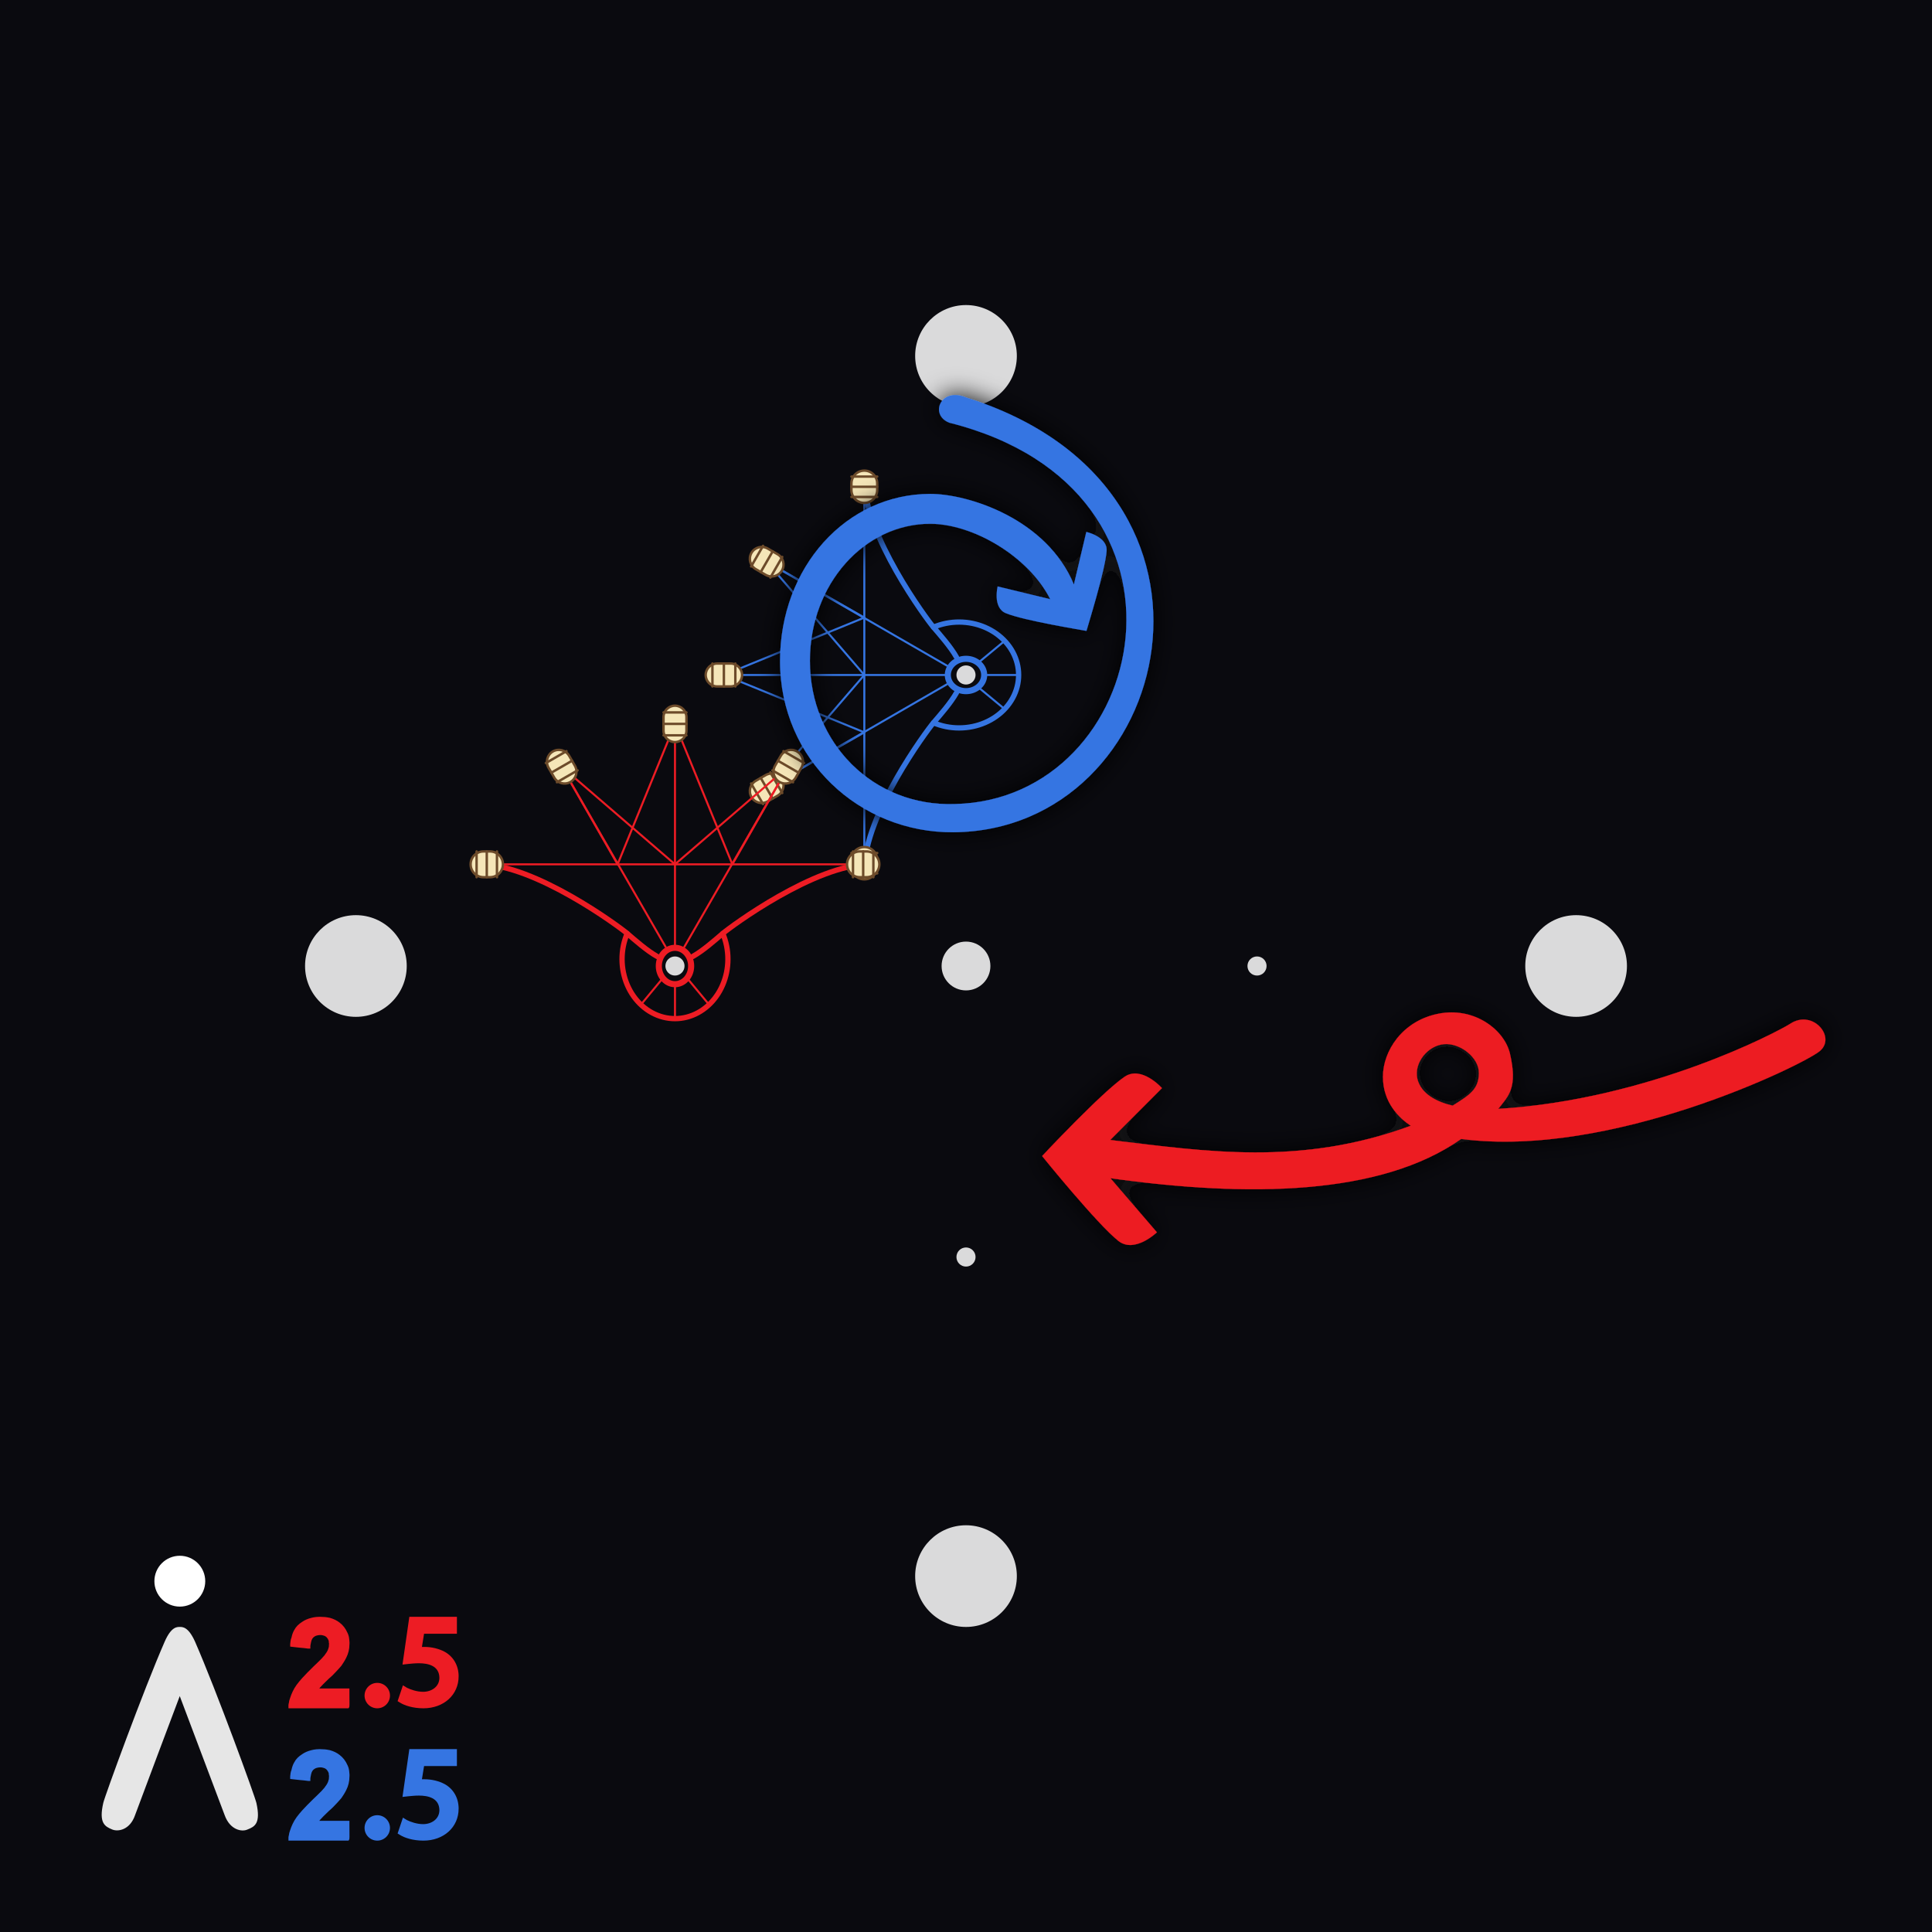
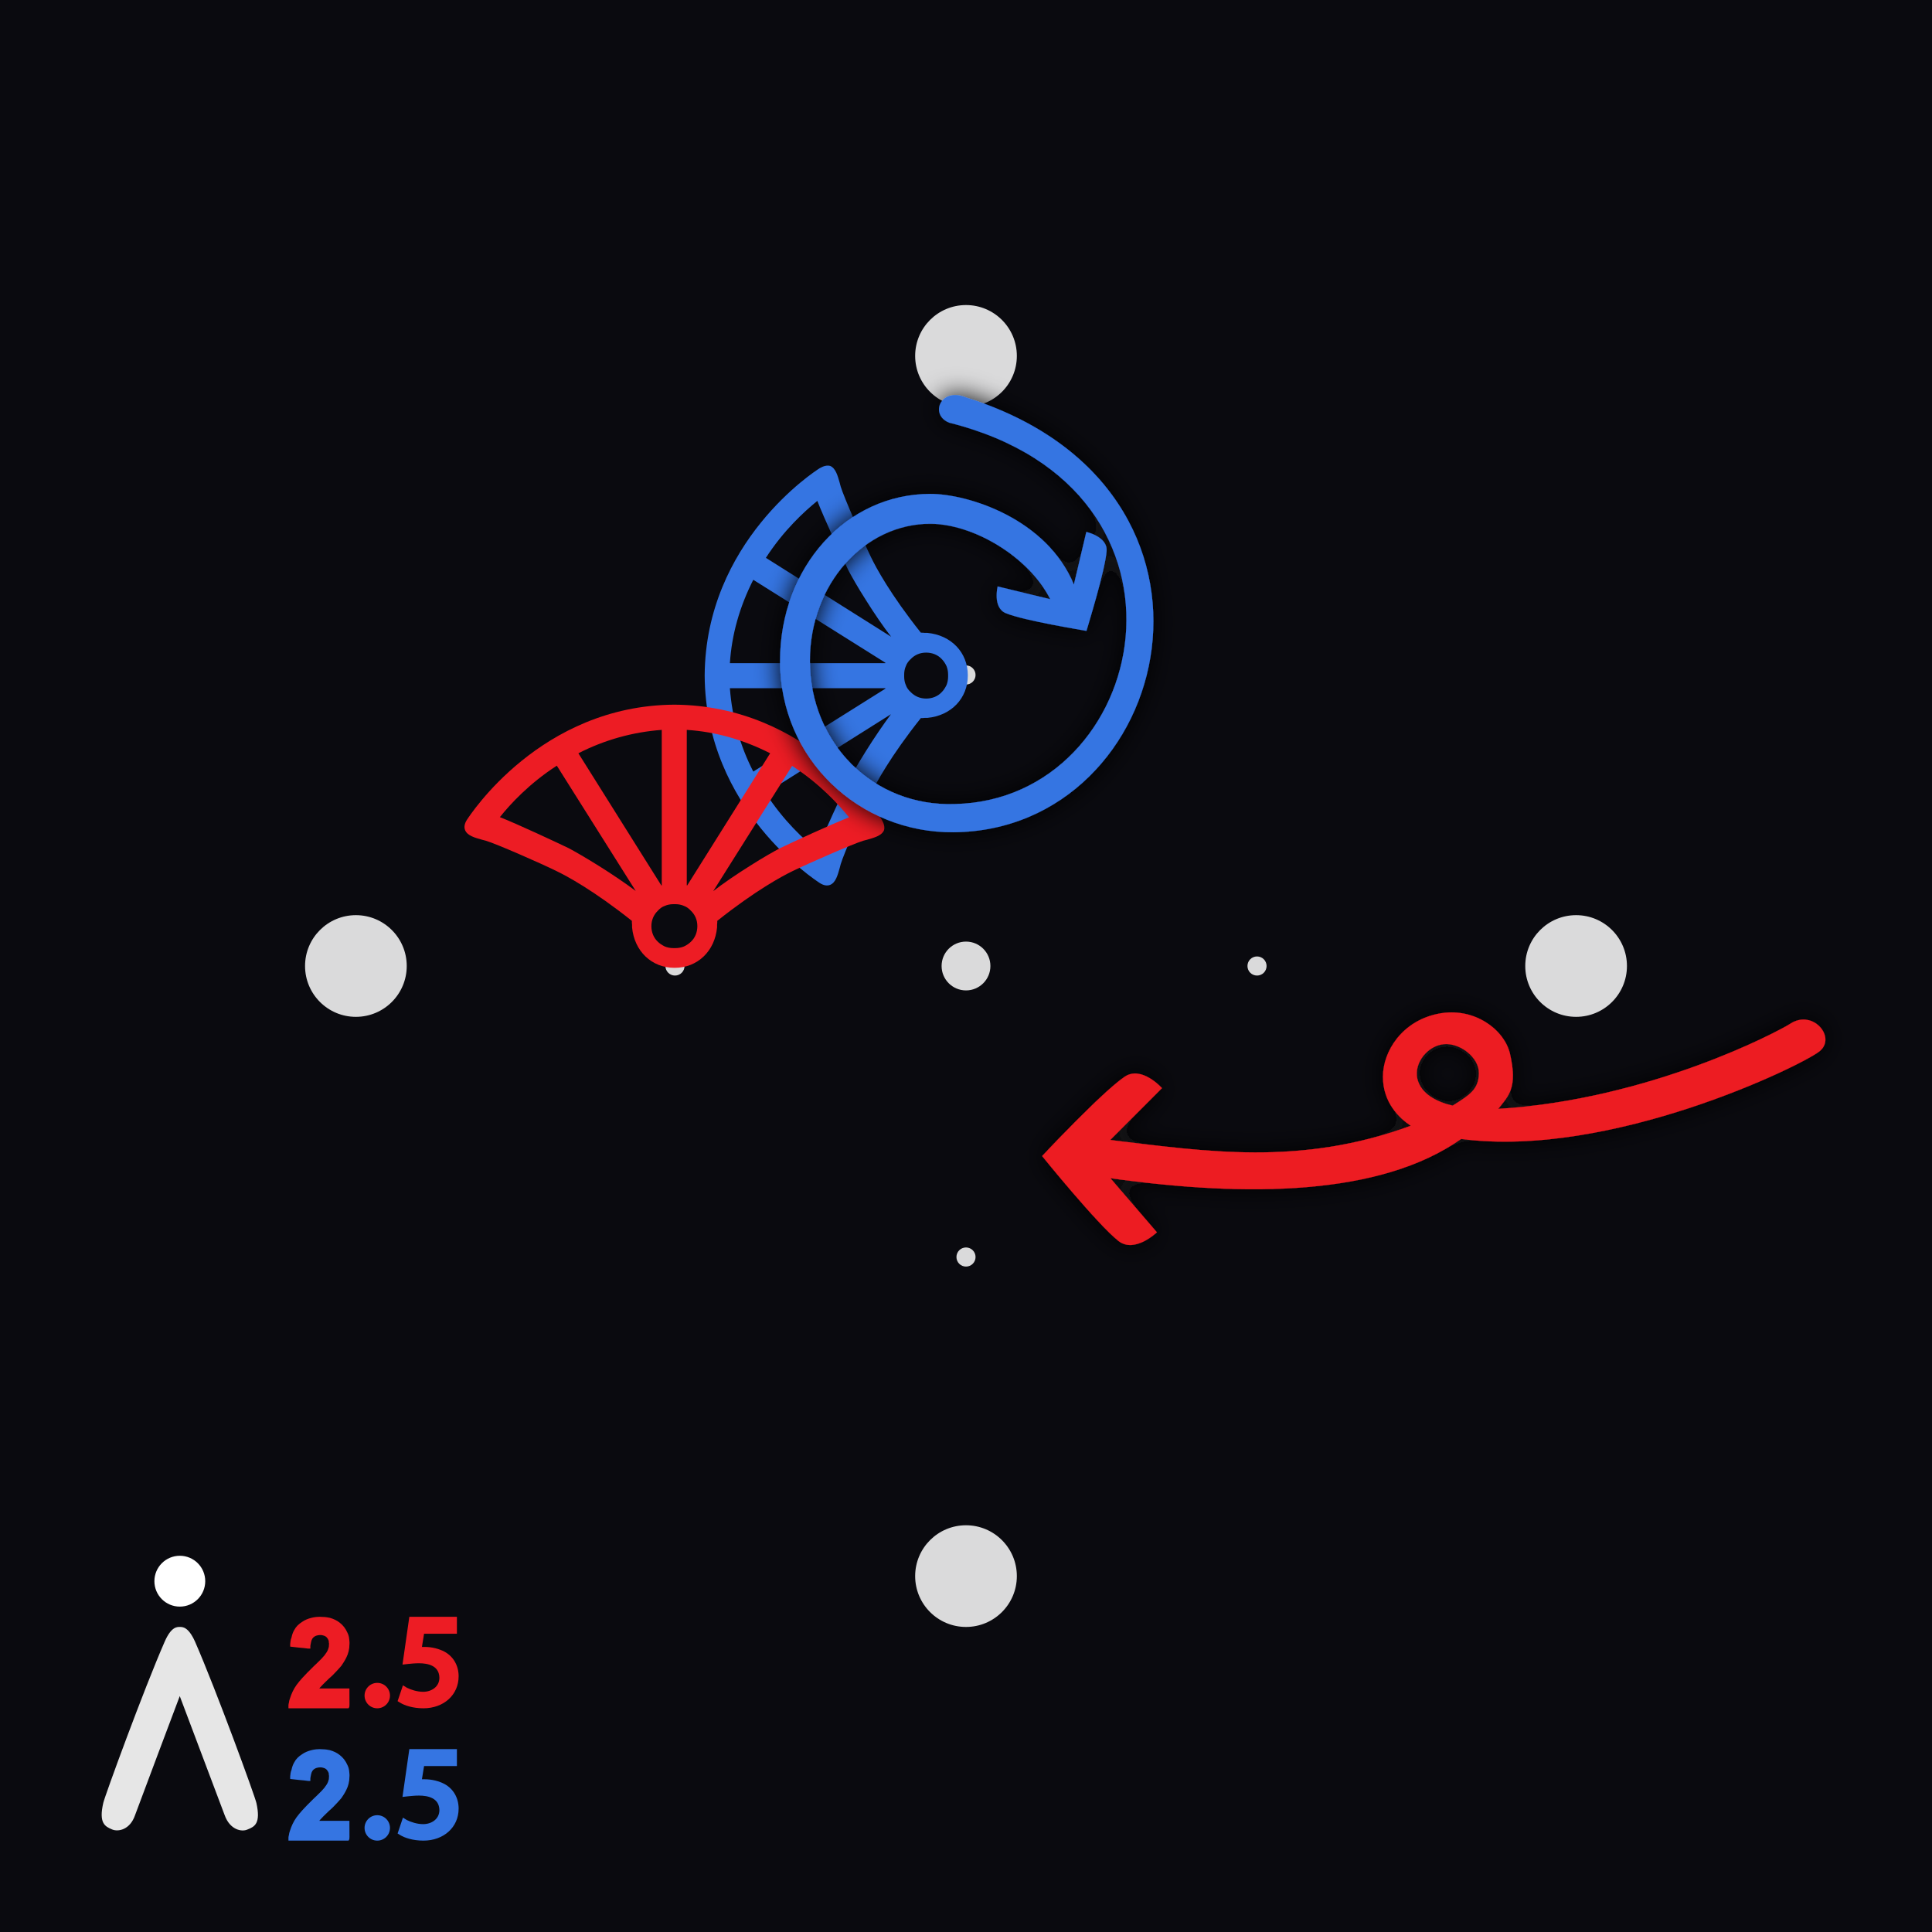
<svg xmlns="http://www.w3.org/2000/svg" viewBox="0 0 950 950" width="950" height="950">
  <defs>
    <filter id="arrow-halo" x="-20%" y="-20%" width="140%" height="140%">
      <feDropShadow dx="0" dy="0" stdDeviation="6" flood-color="#0a0a0f" />
      <feDropShadow dx="0" dy="0" stdDeviation="6" flood-color="#0a0a0f" />
      <feDropShadow dx="0" dy="0" stdDeviation="6" flood-color="#0a0a0f" />
    </filter>
  </defs>
  <rect width="950" height="950" fill="#0a0a0f" />
  <g style="color: #ffffff" opacity="0.85">
    <circle cx="475" cy="475" r="12" fill="#ffffff" />
    <circle cx="475" cy="175" r="25" fill="#ffffff" />
    <circle cx="775" cy="475" r="25" fill="#ffffff" />
    <circle cx="475" cy="775" r="25" fill="#ffffff" />
    <circle cx="175" cy="475" r="25" fill="#ffffff" />
    <circle cx="475" cy="331.9" r="4.7" fill="#ffffff" />
    <circle cx="618.1" cy="475" r="4.7" fill="#ffffff" />
    <circle cx="475" cy="618.1" r="4.7" fill="#ffffff" />
    <circle cx="331.9" cy="475" r="4.7" fill="#ffffff" />
  </g>
  <g transform="translate(475, 331.9) rotate(180) translate(-130, -103.5)">
-     <g data-fan-frame="" fill="none" stroke="#3575E2" stroke-linecap="round" stroke-linejoin="round">
-       <ellipse data-fire-grip-ring="" cx="130" cy="103.5" rx="8.942" ry="7.95" stroke-width="3" />
-       <path data-fire-grip-shell="" d="M 146 80.005 L 144.501 79.415 L 142.967 78.9 L 141.404 78.462 L 139.815 78.103 L 138.206 77.824 L 136.582 77.625 L 134.948 77.507 L 133.31 77.471 L 131.671 77.516 L 130.038 77.642 L 128.416 77.85 L 126.809 78.138 L 125.223 78.506 L 123.662 78.951 L 122.132 79.474 L 120.637 80.073 L 119.183 80.744 L 117.772 81.487 L 116.411 82.299 L 115.103 83.177 L 113.853 84.119 L 112.663 85.122 L 111.539 86.182 L 110.483 87.297 L 109.499 88.463 L 108.59 89.675 L 107.758 90.931 L 107.007 92.226 L 106.339 93.557 L 105.755 94.919 L 105.258 96.308 L 104.85 97.719 L 104.531 99.148 L 104.302 100.591 L 104.164 102.043 L 104.118 103.5 L 104.164 104.957 L 104.302 106.409 L 104.531 107.852 L 104.85 109.281 L 105.258 110.692 L 105.755 112.081 L 106.339 113.443 L 107.007 114.774 L 107.758 116.069 L 108.59 117.325 L 109.499 118.537 L 110.483 119.703 L 111.539 120.818 L 112.663 121.878 L 113.853 122.881 L 115.103 123.823 L 116.411 124.701 L 117.772 125.513 L 119.183 126.256 L 120.637 126.927 L 122.132 127.526 L 123.662 128.048 L 125.223 128.494 L 126.809 128.862 L 128.416 129.15 L 130.038 129.358 L 131.671 129.484 L 133.31 129.53 L 134.948 129.493 L 136.582 129.375 L 138.206 129.176 L 139.815 128.897 L 141.404 128.538 L 142.967 128.1 L 144.501 127.585 L 146 126.995" stroke-width="2.6" />
-       <path data-fire-grip-bridge="1" d="M 123.428 97.032 L 111.001 86.735" />
-       <path data-fire-grip-bridge="2" d="M 119.955 103.5 L 104.118 103.5" />
-       <path data-fire-grip-bridge="3" d="M 123.428 109.968 L 111.001 120.265" />
-       <path data-fire-rail="left" d="M 134.694 94.737 C 137.51 89.729 142.674 83.887 146 80.005 C 149.325 76.122 179.999 34.645 179.999 7.617" stroke-width="2.6" />
-       <path data-fire-spine="2" d="M 139.388 98.91 L 231.148 45.985" />
-       <path data-fire-spine="3" d="M 140.045 103.5 L 252.81 103.5" />
-       <path data-fire-spine="4" d="M 139.388 108.09 L 231.148 161.015" />
-       <path data-fire-rail="right" d="M 134.694 112.263 C 137.51 117.271 142.674 123.113 146 126.995 C 149.325 130.878 179.999 172.355 179.999 199.383" stroke-width="2.6" />
-       <path data-fire-webbing="WickHorizon" d="M 179.999 10.955 L 179.999 196.045" />
-       <path data-fire-webbing="UpperLeftStar" d="M 249.054 103.5 L 179.999 75.29 L 227.997 47.802 L 179.999 103.5" />
-       <path data-fire-webbing="UpperRightStar" d="M 249.054 103.5 L 179.999 131.709 L 227.997 159.198 L 179.999 103.5" />
-     </g>
-     <g data-fire-wick="1" fill="#f5e6b8" stroke="#6d4b2a" stroke-width="1.2" stroke-linecap="round">
-       <rect x="-7.95" y="-6.337" width="15.899" height="12.674" rx="6.337" transform="translate(179.9987 10.9552) rotate(-90)" />
-       <path data-fire-wick-wrap="1-1" d="M 173.662 15.963 L 186.336 15.963" />
-       <path data-fire-wick-wrap="1-2" d="M 173.662 10.955 L 186.336 10.955" />
-       <path data-fire-wick-wrap="1-3" d="M 173.662 5.948 L 186.336 5.948" />
-     </g>
-     <g data-fire-wick="2" fill="#f5e6b8" stroke="#6d4b2a" stroke-width="1.2" stroke-linecap="round">
-       <rect x="-8.66" y="-5.851" width="17.32" height="11.701" rx="5.851" transform="translate(227.9974 47.8017) rotate(-29.9754)" />
-       <path data-fire-wick-wrap="2-1" d="M 220.349 45.459 L 226.195 55.595" />
-       <path data-fire-wick-wrap="2-2" d="M 225.074 42.734 L 230.921 52.87" />
-       <path data-fire-wick-wrap="2-3" d="M 229.8 40.008 L 235.646 50.144" />
-     </g>
-     <g data-fire-wick="3" fill="#f5e6b8" stroke="#6d4b2a" stroke-width="1.2" stroke-linecap="round">
-       <rect x="-8.942" y="-5.634" width="17.884" height="11.267" rx="5.634" transform="translate(249.0545 103.5) rotate(0)" />
-       <path data-fire-wick-wrap="3-1" d="M 243.422 97.867 L 243.422 109.133" />
-       <path data-fire-wick-wrap="3-2" d="M 249.054 97.867 L 249.054 109.133" />
-       <path data-fire-wick-wrap="3-3" d="M 254.687 97.867 L 254.687 109.133" />
-     </g>
-     <g data-fire-wick="4" fill="#f5e6b8" stroke="#6d4b2a" stroke-width="1.2" stroke-linecap="round">
-       <rect x="-8.66" y="-5.851" width="17.32" height="11.701" rx="5.851" transform="translate(227.9974 159.1983) rotate(29.9754)" />
-       <path data-fire-wick-wrap="4-1" d="M 226.195 151.405 L 220.349 161.541" />
-       <path data-fire-wick-wrap="4-2" d="M 230.921 154.13 L 225.074 164.266" />
-       <path data-fire-wick-wrap="4-3" d="M 235.646 156.856 L 229.8 166.992" />
-     </g>
-     <g data-fire-wick="5" fill="#f5e6b8" stroke="#6d4b2a" stroke-width="1.2" stroke-linecap="round">
-       <rect x="-7.95" y="-6.337" width="15.899" height="12.674" rx="6.337" transform="translate(179.9987 196.0448) rotate(90)" />
-       <path data-fire-wick-wrap="5-1" d="M 186.336 191.037 L 173.662 191.037" />
-       <path data-fire-wick-wrap="5-2" d="M 186.336 196.045 L 173.662 196.045" />
-       <path data-fire-wick-wrap="5-3" d="M 186.336 201.052 L 173.662 201.052" />
-     </g>
+     <style type="text/css">
+ 	.st0-blue{fill:#3575E2;}
+ </style>
+     <path class="st0-blue" d="M201.9 205.2c2.3-1.4 56.2-36.2 56.6-102-.4-65.8-54.4-100.5-56.6-102q-2.85-1.8-5.1-.9c-2.7 1.1-3.7 4.7-4.7 8.3-.2.6-.3 1.3-.5 1.9-1.5 5.1-11.1 27-14.9 34.7-2.4 5-9.6 18.4-24.5 37.1-.7 0-1.4 0-1.9.1H149c-11.7 1.1-19.9 9.6-19.9 20.9s8.2 19.8 19.9 20.9h1.3c.5.1 1.3.1 1.9.1 14.9 18.7 22.1 32.1 24.5 37.1 3.8 7.8 13.4 29.7 14.9 34.7.2.6.3 1.3.5 1.9 1 3.5 2 7.2 4.7 8.3 1.5.4 3.2 0 5.1-1.1zM179.2 66.1c4-6.4 7.4-12.3 8.7-14.8 3-6.2 12-25.5 15.3-33.9 6.4 5.1 16.6 14.5 25.3 28l-61.6 38.8c3.6-4.8 8.3-11.7 12.3-18.1zM234.6 56a107 107 0 0 1 11.5 41h-76.4c-.1-.1-.1-.1-.1-.2zM142 111.4c-.9-.9-1.7-2-2.4-3.5-.5-1.2-.8-2.7-.8-4.1v-1.2c0-1.4.3-2.9.8-4.1.7-1.4 1.4-2.5 2.4-3.5 1.9-2 4.6-3.1 7.6-3.1 2.9 0 5.6 1.1 7.6 3.2 1 .9 1.9 2 2.4 3.5.5 1.1.8 2.6.8 4v1.2c0 1.4-.3 2.9-.8 4-.5 1.4-1.3 2.5-2.4 3.5-2 2.1-4.6 3.2-7.6 3.2s-5.7-1.1-7.6-3.1zm27.6-1.9c0-.1 0-.1.1-.2h76.4c-.9 14.1-4.8 27.8-11.5 41zm18.3 45.6c-1.3-2.5-4.6-8.4-8.7-14.8-4-6.4-8.7-13.3-12.4-18l61.6 38.8c-8.7 13.5-18.9 22.8-25.3 28-3.3-8.5-12.2-27.8-15.2-34z" />
  </g>
  <g transform="translate(331.9, 475) rotate(270) translate(-130, -103.5)">
-     <g data-fan-frame="" fill="none" stroke="#ED1C24" stroke-linecap="round" stroke-linejoin="round">
-       <ellipse data-fire-grip-ring="" cx="130" cy="103.5" rx="8.942" ry="7.95" stroke-width="3" />
-       <path data-fire-grip-shell="" d="M 146 80.005 L 144.501 79.415 L 142.967 78.9 L 141.404 78.462 L 139.815 78.103 L 138.206 77.824 L 136.582 77.625 L 134.948 77.507 L 133.31 77.471 L 131.671 77.516 L 130.038 77.642 L 128.416 77.85 L 126.809 78.138 L 125.223 78.506 L 123.662 78.951 L 122.132 79.474 L 120.637 80.073 L 119.183 80.744 L 117.772 81.487 L 116.411 82.299 L 115.103 83.177 L 113.853 84.119 L 112.663 85.122 L 111.539 86.182 L 110.483 87.297 L 109.499 88.463 L 108.59 89.675 L 107.758 90.931 L 107.007 92.226 L 106.339 93.557 L 105.755 94.919 L 105.258 96.308 L 104.85 97.719 L 104.531 99.148 L 104.302 100.591 L 104.164 102.043 L 104.118 103.5 L 104.164 104.957 L 104.302 106.409 L 104.531 107.852 L 104.85 109.281 L 105.258 110.692 L 105.755 112.081 L 106.339 113.443 L 107.007 114.774 L 107.758 116.069 L 108.59 117.325 L 109.499 118.537 L 110.483 119.703 L 111.539 120.818 L 112.663 121.878 L 113.853 122.881 L 115.103 123.823 L 116.411 124.701 L 117.772 125.513 L 119.183 126.256 L 120.637 126.927 L 122.132 127.526 L 123.662 128.048 L 125.223 128.494 L 126.809 128.862 L 128.416 129.15 L 130.038 129.358 L 131.671 129.484 L 133.31 129.53 L 134.948 129.493 L 136.582 129.375 L 138.206 129.176 L 139.815 128.897 L 141.404 128.538 L 142.967 128.1 L 144.501 127.585 L 146 126.995" stroke-width="2.6" />
-       <path data-fire-grip-bridge="1" d="M 123.428 97.032 L 111.001 86.735" />
-       <path data-fire-grip-bridge="2" d="M 119.955 103.5 L 104.118 103.5" />
-       <path data-fire-grip-bridge="3" d="M 123.428 109.968 L 111.001 120.265" />
-       <path data-fire-rail="left" d="M 134.694 94.737 C 137.51 89.729 142.674 83.887 146 80.005 C 149.325 76.122 179.999 34.645 179.999 7.617" stroke-width="2.6" />
-       <path data-fire-spine="2" d="M 139.388 98.91 L 231.148 45.985" />
-       <path data-fire-spine="3" d="M 140.045 103.5 L 252.81 103.5" />
-       <path data-fire-spine="4" d="M 139.388 108.09 L 231.148 161.015" />
-       <path data-fire-rail="right" d="M 134.694 112.263 C 137.51 117.271 142.674 123.113 146 126.995 C 149.325 130.878 179.999 172.355 179.999 199.383" stroke-width="2.6" />
-       <path data-fire-webbing="WickHorizon" d="M 179.999 10.955 L 179.999 196.045" />
-       <path data-fire-webbing="UpperLeftStar" d="M 249.054 103.5 L 179.999 75.29 L 227.997 47.802 L 179.999 103.5" />
-       <path data-fire-webbing="UpperRightStar" d="M 249.054 103.5 L 179.999 131.709 L 227.997 159.198 L 179.999 103.5" />
-     </g>
-     <g data-fire-wick="1" fill="#f5e6b8" stroke="#6d4b2a" stroke-width="1.2" stroke-linecap="round">
-       <rect x="-7.95" y="-6.337" width="15.899" height="12.674" rx="6.337" transform="translate(179.9987 10.9552) rotate(-90)" />
-       <path data-fire-wick-wrap="1-1" d="M 173.662 15.963 L 186.336 15.963" />
-       <path data-fire-wick-wrap="1-2" d="M 173.662 10.955 L 186.336 10.955" />
-       <path data-fire-wick-wrap="1-3" d="M 173.662 5.948 L 186.336 5.948" />
-     </g>
-     <g data-fire-wick="2" fill="#f5e6b8" stroke="#6d4b2a" stroke-width="1.2" stroke-linecap="round">
-       <rect x="-8.66" y="-5.851" width="17.32" height="11.701" rx="5.851" transform="translate(227.9974 47.8017) rotate(-29.9754)" />
-       <path data-fire-wick-wrap="2-1" d="M 220.349 45.459 L 226.195 55.595" />
-       <path data-fire-wick-wrap="2-2" d="M 225.074 42.734 L 230.921 52.87" />
-       <path data-fire-wick-wrap="2-3" d="M 229.8 40.008 L 235.646 50.144" />
-     </g>
-     <g data-fire-wick="3" fill="#f5e6b8" stroke="#6d4b2a" stroke-width="1.2" stroke-linecap="round">
-       <rect x="-8.942" y="-5.634" width="17.884" height="11.267" rx="5.634" transform="translate(249.0545 103.5) rotate(0)" />
-       <path data-fire-wick-wrap="3-1" d="M 243.422 97.867 L 243.422 109.133" />
-       <path data-fire-wick-wrap="3-2" d="M 249.054 97.867 L 249.054 109.133" />
-       <path data-fire-wick-wrap="3-3" d="M 254.687 97.867 L 254.687 109.133" />
-     </g>
-     <g data-fire-wick="4" fill="#f5e6b8" stroke="#6d4b2a" stroke-width="1.2" stroke-linecap="round">
-       <rect x="-8.66" y="-5.851" width="17.32" height="11.701" rx="5.851" transform="translate(227.9974 159.1983) rotate(29.9754)" />
-       <path data-fire-wick-wrap="4-1" d="M 226.195 151.405 L 220.349 161.541" />
-       <path data-fire-wick-wrap="4-2" d="M 230.921 154.13 L 225.074 164.266" />
-       <path data-fire-wick-wrap="4-3" d="M 235.646 156.856 L 229.8 166.992" />
-     </g>
-     <g data-fire-wick="5" fill="#f5e6b8" stroke="#6d4b2a" stroke-width="1.2" stroke-linecap="round">
-       <rect x="-7.95" y="-6.337" width="15.899" height="12.674" rx="6.337" transform="translate(179.9987 196.0448) rotate(90)" />
-       <path data-fire-wick-wrap="5-1" d="M 186.336 191.037 L 173.662 191.037" />
-       <path data-fire-wick-wrap="5-2" d="M 186.336 196.045 L 173.662 196.045" />
-       <path data-fire-wick-wrap="5-3" d="M 186.336 201.052 L 173.662 201.052" />
-     </g>
+     <style type="text/css">
+ 	.st0-red{fill:#ED1C24;}
+ </style>
+     <path class="st0-red" d="M201.9 205.2c2.3-1.4 56.2-36.2 56.6-102-.4-65.8-54.4-100.5-56.6-102q-2.85-1.8-5.1-.9c-2.7 1.1-3.7 4.7-4.7 8.3-.2.6-.3 1.3-.5 1.9-1.5 5.1-11.1 27-14.9 34.7-2.4 5-9.6 18.4-24.5 37.1-.7 0-1.4 0-1.9.1H149c-11.7 1.1-19.9 9.6-19.9 20.9s8.2 19.8 19.9 20.9h1.3c.5.1 1.3.1 1.9.1 14.9 18.7 22.1 32.1 24.5 37.1 3.8 7.8 13.4 29.7 14.9 34.7.2.6.3 1.3.5 1.9 1 3.5 2 7.2 4.7 8.3 1.5.4 3.2 0 5.1-1.1zM179.2 66.1c4-6.4 7.4-12.3 8.7-14.8 3-6.2 12-25.5 15.3-33.9 6.4 5.1 16.6 14.5 25.3 28l-61.6 38.8c3.6-4.8 8.3-11.7 12.3-18.1zM234.6 56a107 107 0 0 1 11.5 41h-76.4c-.1-.1-.1-.1-.1-.2zM142 111.4c-.9-.9-1.7-2-2.4-3.5-.5-1.2-.8-2.7-.8-4.1v-1.2c0-1.4.3-2.9.8-4.1.7-1.4 1.4-2.5 2.4-3.5 1.9-2 4.6-3.1 7.6-3.1 2.9 0 5.6 1.1 7.6 3.2 1 .9 1.9 2 2.4 3.5.5 1.1.8 2.6.8 4v1.2c0 1.4-.3 2.9-.8 4-.5 1.4-1.3 2.5-2.4 3.5-2 2.1-4.6 3.2-7.6 3.2s-5.7-1.1-7.6-3.1zm27.6-1.9c0-.1 0-.1.1-.2h76.4c-.9 14.1-4.8 27.8-11.5 41zm18.3 45.6c-1.3-2.5-4.6-8.4-8.7-14.8-4-6.4-8.7-13.3-12.4-18l61.6 38.8c-8.7 13.5-18.9 22.8-25.3 28-3.3-8.5-12.2-27.8-15.2-34z" />
  </g>
  <g filter="url(#arrow-halo)" transform="translate(475, 325) rotate(0) translate(-91.45, -130.75)">
    <path d="m107 94.1 25.9 6.3c-10.7-21.1-38-37.1-59.1-37.1-32.2 0-59.1 29.5-59.1 67.4 0 40.3 31 71.8 71.3 70.4 95.6-2.1 129.2-154.5-2.8-187.5C73.3 9.7 79-4.1 91.5 1.2c143.5 44.9 102 213-6.3 213.8-46 .3-85.2-35.7-85.2-84.2 0-46.1 32.5-82.2 73.9-82.2 18.6 0 57.3 12.2 70.6 44.6l6.1-25.9s10.5 2.3 10 9.4c-.8 9.9-9.2 36.6-9.9 39.3-2.8-.6-30.4-5-39.6-8.7-6.7-2.7-4.1-13.2-4.1-13.2" style="fill:#3575E2" />
  </g>
  <g filter="url(#arrow-halo)" transform="translate(705, 555) rotate(180) translate(-192.6, -57.25)">
    <path d="M347.6 2c-8-6.2-18.9 4.3-18.9 4.3l22.9 26.6c-67.8-9.5-132.9-8.6-172.5 19.3C105.5 42.5 11.6 88.3 2.9 95.3c-8.5 6.8 3.3 21 14.5 13.5C23.3 105 86.2 71.6 160.9 67c-5 6.3-9.7 10.2-5.8 27.1 2.7 11.8 17.6 23.2 35.2 19.7 17.8-3.5 27.3-18.4 27.3-31 0-12.8-8.1-20.4-13.7-24.1 54.4-20 100.7-12.6 147.8-7l-25.5 25.5s10.1 11.3 18.4 5.6c11.1-7.5 40.6-39 40.6-39S358.1 10.3 347.6 2M200.7 82c1.6 7.7-5.1 16-13 16.8s-17.5-6.5-17.3-14.4 4.5-10.5 12.9-15.8c7.4 1.7 15.7 5.6 17.4 13.4" style="fill:#ED1C24" />
  </g>
  <g transform="translate(50, 800)">
    <svg width="76.84" height="100.07" viewBox="21.61 0 76.84 100.07">
      <path fill="#e6e6e6" d="M22.4 86.5c.6-2.9 19.7-55.3 30.2-79.3C55.8-.1 58.6 0 60 0s4.2-.1 7.5 7.2c10.5 24 29.6 76.4 30.2 79.4 2.2 10-.8 11.6-4.4 13-2.8 1.3-8.6.2-11.2-7C80.5 88.4 60 34 60 34S39.5 88.4 38 92.6c-2.5 7.2-8.3 8.2-11.2 7-3.6-1.5-6.7-3.1-4.4-13.1" />
    </svg>
    <svg x="91.84" y="-5" width="83.67" height="45" viewBox="0 0 83.67 45">
      <g id="Layer_1-2" data-name="Layer 1">
        <g>
          <path fill="#ED1C24" d="m29.85,44.46l-.31.54H0v-1.61c.1-.54.1-.86.21-1.07.1-.75.21-1.39.52-2.14.73-2.36,1.77-4.61,3.24-6.65.84-1.18,1.88-2.36,2.82-3.43,1.57-1.72,3.24-3.43,4.91-5.04l.42-.43c1.46-1.39,2.82-2.68,4.18-4.07.21-.32.63-.64.94-1.07.31-.32.63-.64.84-1.07.94-1.18,1.46-2.25,1.67-3.32l.1-.21c0-.64.1-1.07.1-1.72,0,0,0-.21-.1-.43,0-.43,0-.64-.1-1.07-.52-1.29-1.25-2.14-2.61-2.47-.84-.32-2.19-.32-3.55.11-1.04.43-1.77,1.07-2.19,2.14-.21.54-.31,1.18-.42,1.72s-.21.96-.21,1.29v1.18h-1.15c-1.36-.21-2.71-.32-3.97-.43-1.36-.11-2.61-.32-3.86-.43l-.94-.11v-1.29c.1-1.07.21-2.14.63-3.11.31-1.5.73-2.68,1.36-3.75.83-1.61,2.09-2.89,3.97-4.07,1.25-.86,2.71-1.5,4.49-1.93.73-.21,1.46-.32,2.4-.43,1.15-.11,2.19-.11,3.34,0,1.04,0,2.3.21,3.34.43,1.88.54,3.44,1.29,4.8,2.36,1.67,1.29,2.92,2.89,3.86,5.04.42.86.73,1.82.84,3.11.1.97.21,1.82.1,2.68,0,2.14-.52,4.4-1.57,6.43-.73,1.5-1.67,2.89-2.4,3.97-.94,1.07-1.77,2.04-2.61,2.89-1.15,1.29-2.4,2.47-3.65,3.54-1.15,1.18-2.4,2.25-3.55,3.54-.42.43-.73.75-1.04,1.18h14.82v1.07c.1,7.72,0,7.83-.1,8.15Z" />
          <path fill="#ED1C24" d="m83.67,29.31c0,9.11-7.34,15.69-17.31,15.69-5.24,0-9.34-1.43-11.43-2.74l-1.26-.77,2.62-7.79,1.99,1.21c1.78.88,4.83,1.98,7.97,1.98,3.99,0,7.97-2.41,7.97-6.91-.1-5.93-5.56-7.13-10.07-7.13-2.1,0-3.78.22-5.14.33l-2.94.33L59.44,0h23.39v8.34h-16.15l-1.05,6.48h1.26c3.57,0,7.13.88,9.97,2.41,4.3,2.41,6.82,6.8,6.82,12.07Z" />
          <circle fill="#ED1C24" cx="43.67" cy="38.75" r="6.25" />
        </g>
      </g>
    </svg>
    <svg x="91.84" y="60.07" width="83.67" height="45" viewBox="0 0 83.67 45">
      <g id="Layer_1-2" data-name="Layer 1">
        <g>
          <path fill="#3575E2" d="m29.85,44.46l-.31.54H0v-1.61c.1-.54.1-.86.21-1.07.1-.75.21-1.39.52-2.14.73-2.36,1.77-4.61,3.24-6.65.84-1.18,1.88-2.36,2.82-3.43,1.57-1.72,3.24-3.43,4.91-5.04l.42-.43c1.46-1.39,2.82-2.68,4.18-4.07.21-.32.63-.64.94-1.07.31-.32.63-.64.84-1.07.94-1.18,1.46-2.25,1.67-3.32l.1-.21c0-.64.1-1.07.1-1.72,0,0,0-.21-.1-.43,0-.43,0-.64-.1-1.07-.52-1.29-1.25-2.14-2.61-2.47-.84-.32-2.19-.32-3.55.11-1.04.43-1.77,1.07-2.19,2.14-.21.54-.31,1.18-.42,1.72s-.21.96-.21,1.29v1.18h-1.15c-1.36-.21-2.71-.32-3.97-.43-1.36-.11-2.61-.32-3.86-.43l-.94-.11v-1.29c.1-1.07.21-2.14.63-3.11.31-1.5.73-2.68,1.36-3.75.83-1.61,2.09-2.89,3.97-4.07,1.25-.86,2.71-1.5,4.49-1.93.73-.21,1.46-.32,2.4-.43,1.15-.11,2.19-.11,3.34,0,1.04,0,2.3.21,3.34.43,1.88.54,3.44,1.29,4.8,2.36,1.67,1.29,2.92,2.89,3.86,5.04.42.86.73,1.82.84,3.11.1.97.21,1.82.1,2.68,0,2.14-.52,4.4-1.57,6.43-.73,1.5-1.67,2.89-2.4,3.97-.94,1.07-1.77,2.04-2.61,2.89-1.15,1.29-2.4,2.47-3.65,3.54-1.15,1.18-2.4,2.25-3.55,3.54-.42.43-.73.75-1.04,1.18h14.82v1.07c.1,7.72,0,7.83-.1,8.15Z" />
          <path fill="#3575E2" d="m83.67,29.31c0,9.11-7.34,15.69-17.31,15.69-5.24,0-9.34-1.43-11.43-2.74l-1.26-.77,2.62-7.79,1.99,1.21c1.78.88,4.83,1.98,7.97,1.98,3.99,0,7.97-2.41,7.97-6.91-.1-5.93-5.56-7.13-10.07-7.13-2.1,0-3.78.22-5.14.33l-2.94.33L59.44,0h23.39v8.34h-16.15l-1.05,6.48h1.26c3.57,0,7.13.88,9.97,2.41,4.3,2.41,6.82,6.8,6.82,12.07Z" />
          <circle fill="#3575E2" cx="43.67" cy="38.75" r="6.25" />
        </g>
      </g>
    </svg>
    <circle cx="38.42" cy="-22.5" r="12.5" fill="#ffffff" />
  </g>
</svg>
